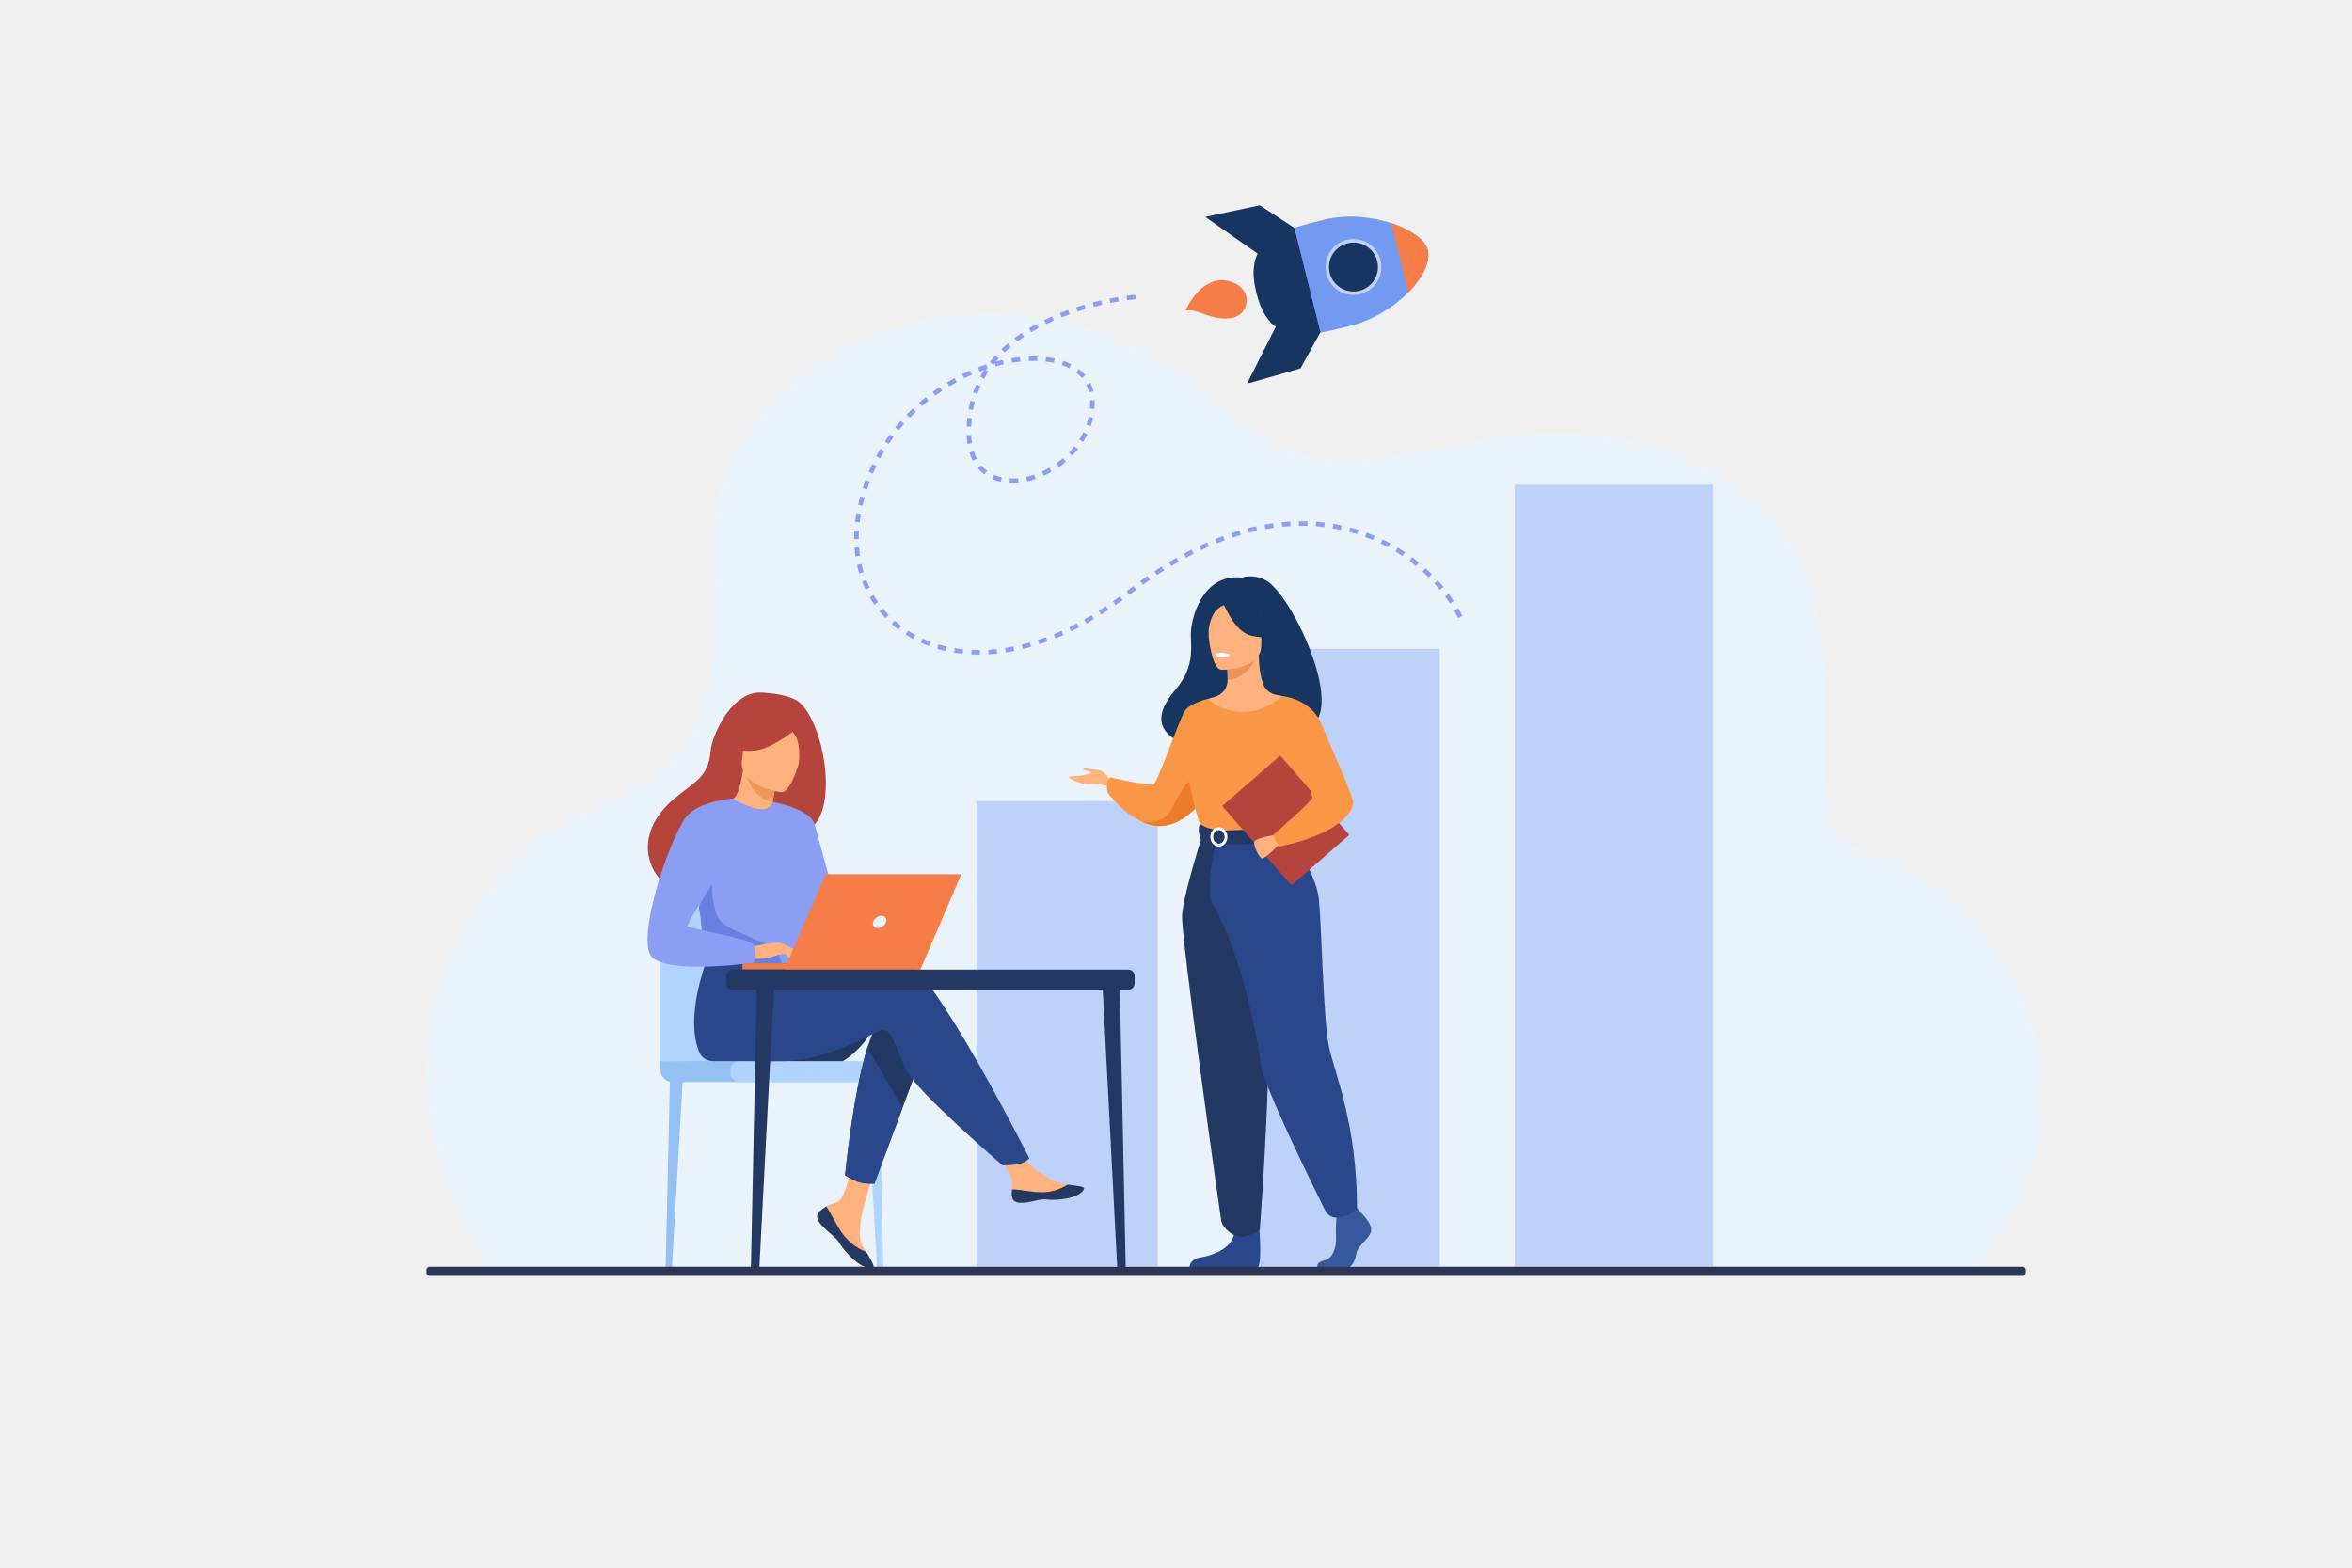
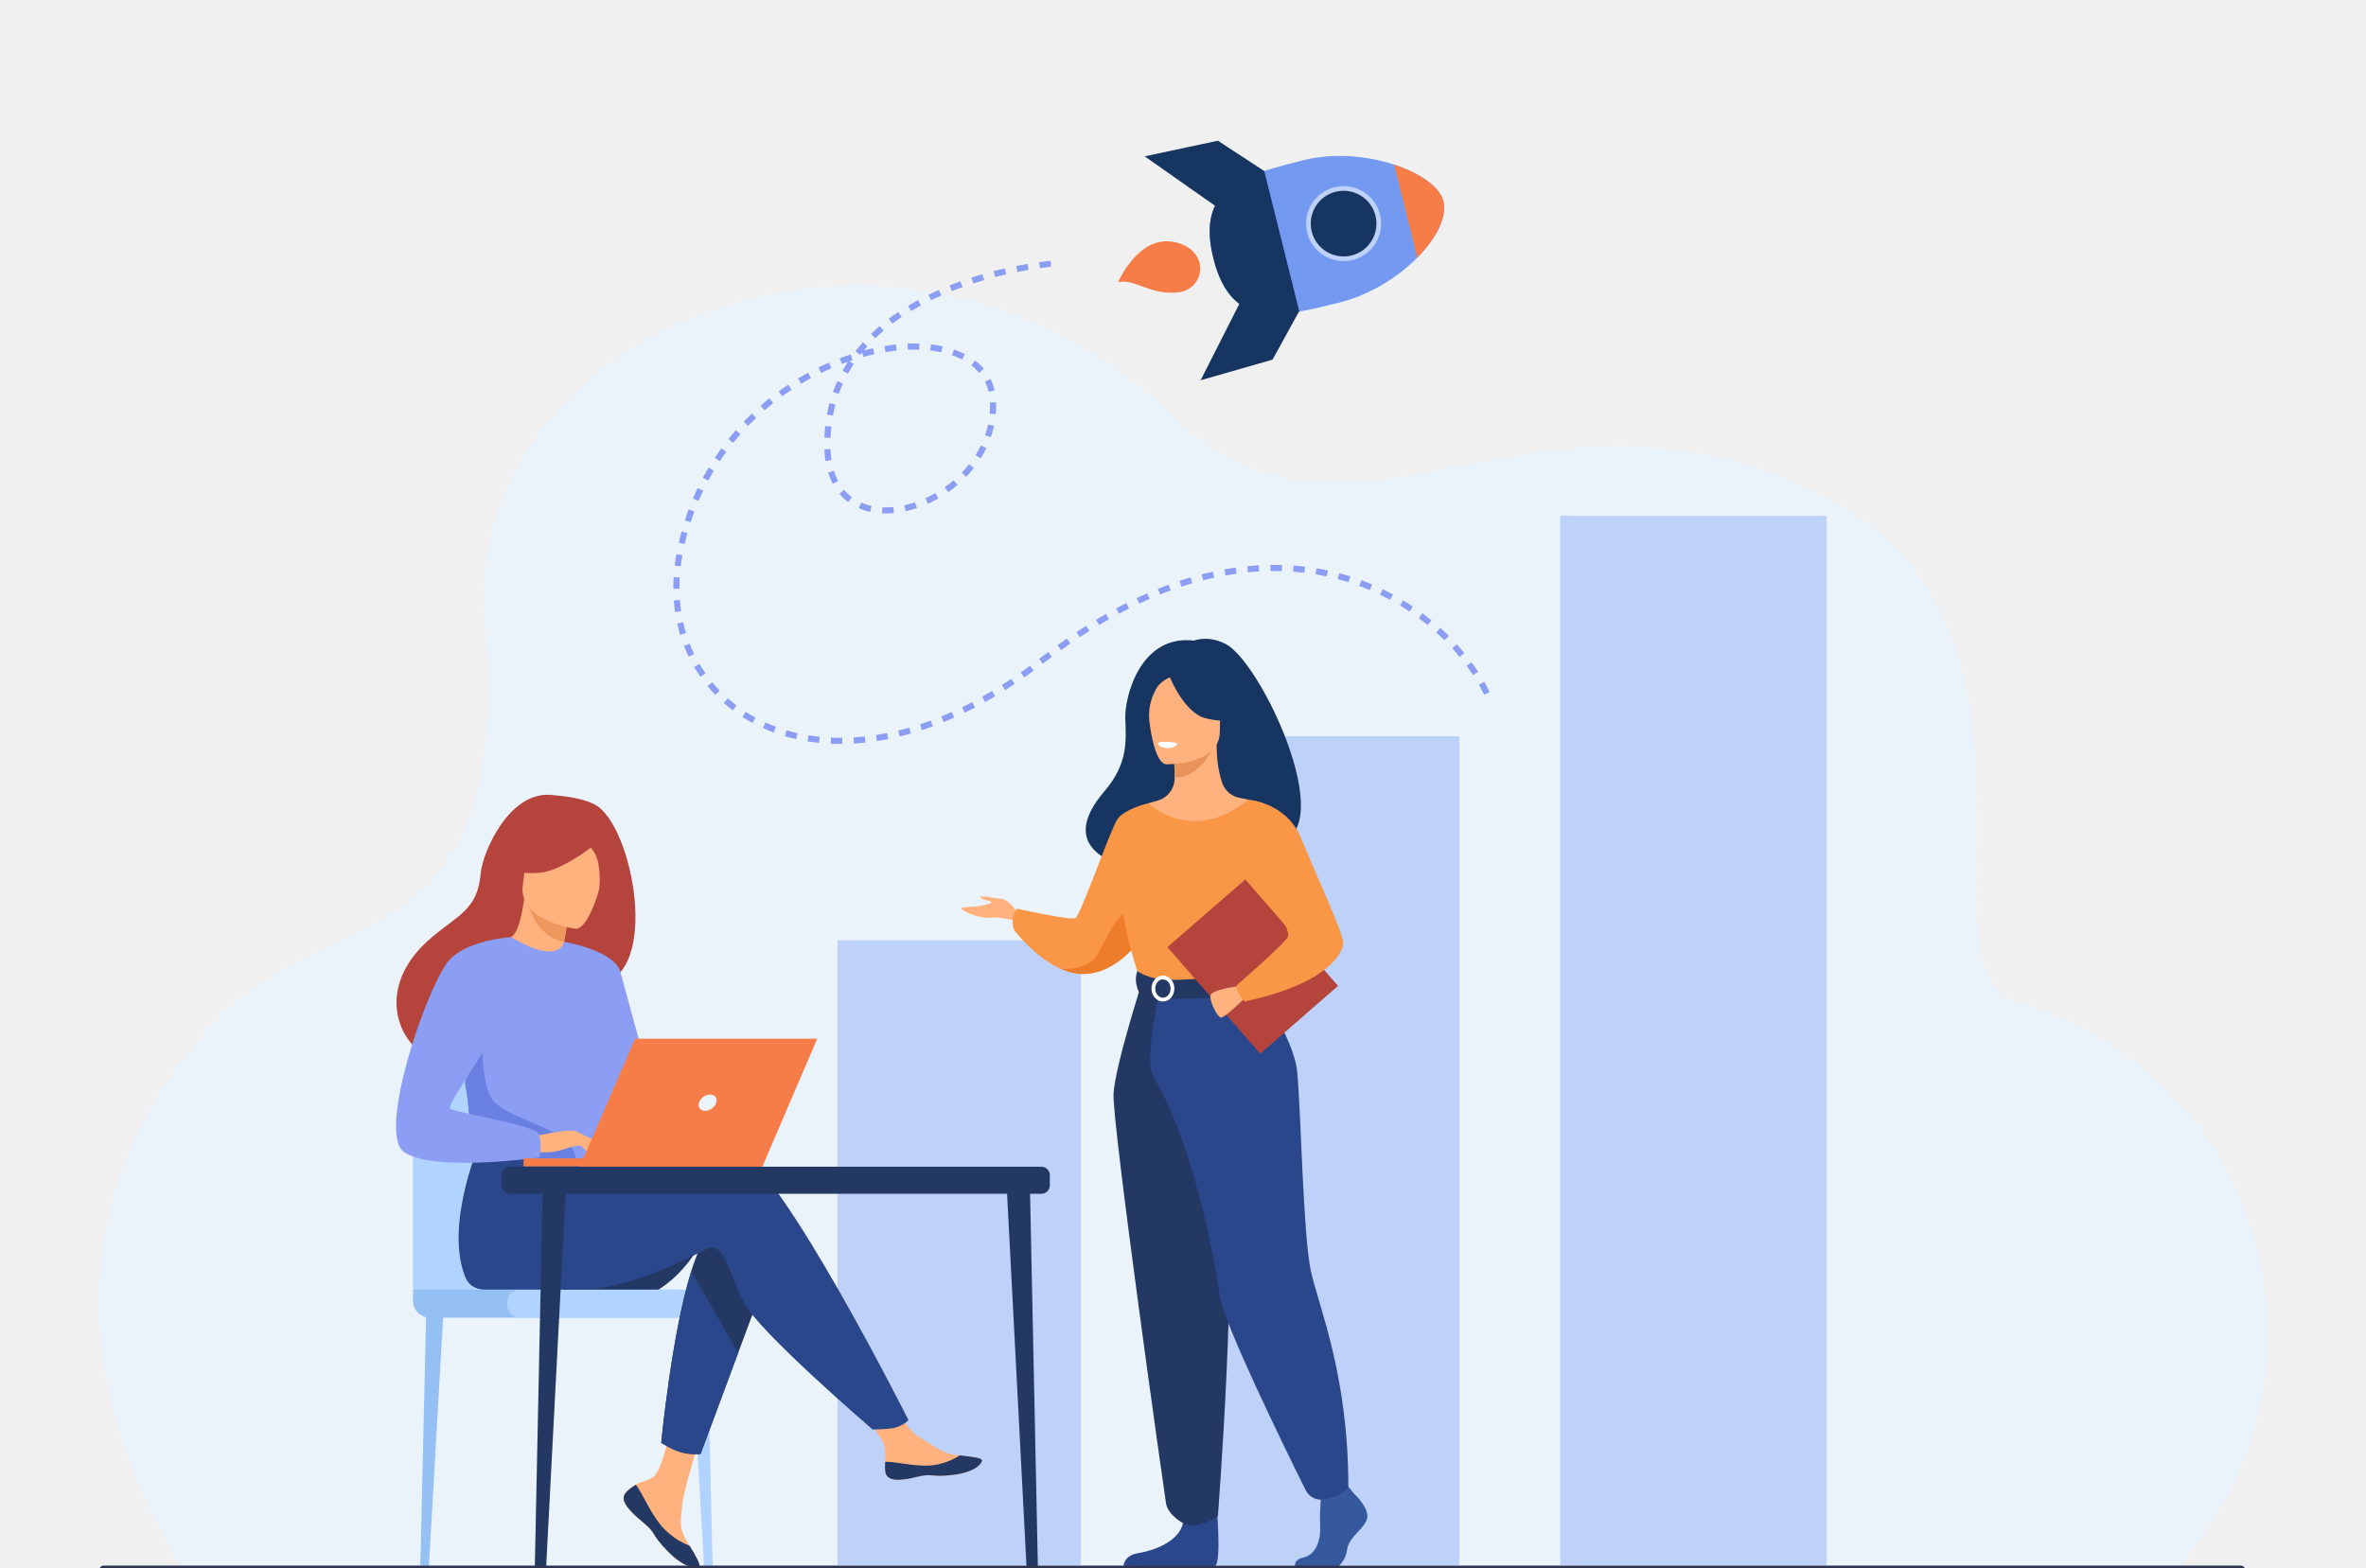
- <svg xmlns="http://www.w3.org/2000/svg" version="1.1" id="svg2" xml:space="preserve" width="3680" height="2453.333" viewBox="0 0 3680 2453.333">
+ <svg xmlns="http://www.w3.org/2000/svg" version="1.1" id="svg2" xml:space="preserve" width="600" height="397.648" viewBox="0 0 600 397.648">
  <defs id="defs6">
    <clipPath clipPathUnits="userSpaceOnUse" id="clipPath16">
      <path d="M 0,1840 H 2760 V 0 H 0 Z" id="path14" />
    </clipPath>
  </defs>
-   <g id="g8" transform="matrix(1.333333,0,0,-1.333333,0,2453.333)">
-     <g id="g10">
+   <g id="g8" transform="matrix(1.333333,0,0,-1.333333,-830.1276,2020.293)">
+     <g id="g10" transform="matrix(0.2175536,0,0,0.2175536,532.6117,1140.569)">
      <g id="g12" clip-path="url(#clipPath16)">
        <g id="g18" transform="translate(573.0735,348.4589)">
          <path d="m 0,0 c 0.448,8.213 -182.983,254.824 30.628,482.514 96.428,102.784 259.541,47.093 233.738,347.35 -22.277,259.246 362.5,411.578 601.634,180.115 154.499,-149.544 310.908,49.953 556.014,-63.241 245.105,-113.193 83.704,-420.851 184.281,-449.841 198.125,-57.105 296.526,-308.406 138.567,-494.109 z" style="fill:#ebf3fa;fill-opacity:1;fill-rule:nonzero;stroke:none" id="path20" />
        </g>
        <g id="g22" transform="translate(1332.518,1488.806)">
          <path d="m 0,0 c -0.025,-0.002 -3.669,-0.3 -9.823,-1.151 l -0.735,5.295 c 6.35,0.881 10.018,1.177 10.13,1.186 z m -29.482,-4.493 -1.048,5.244 c 3.327,0.665 6.676,1.285 9.956,1.844 l 0.898,-5.271 c -3.23,-0.551 -6.529,-1.162 -9.806,-1.817 m -19.436,-4.448 -1.339,5.177 c 3.234,0.836 6.54,1.642 9.831,2.395 l 1.194,-5.213 c -3.243,-0.741 -6.502,-1.535 -9.686,-2.359 m -19.129,-5.547 -1.642,5.089 c 3.174,1.024 6.43,2.02 9.674,2.96 l 1.49,-5.134 c -3.194,-0.927 -6.398,-1.908 -9.522,-2.915 m -18.721,-6.72 -1.974,4.969 c 3.082,1.225 6.269,2.429 9.471,3.578 l 1.806,-5.033 c -3.146,-1.129 -6.276,-2.311 -9.303,-3.514 m -18.17,-8.008 -2.344,4.805 c 2.979,1.453 6.073,2.887 9.194,4.262 l 2.155,-4.893 c -3.057,-1.347 -6.088,-2.751 -9.005,-4.174 m -17.418,-9.445 -2.76,4.579 c 2.842,1.713 5.807,3.407 8.813,5.035 l 2.547,-4.703 c -2.934,-1.588 -5.828,-3.241 -8.6,-4.911 m -16.361,-11.019 -3.22,4.269 c 2.653,2.001 5.435,3.981 8.269,5.887 l 2.985,-4.437 c -2.756,-1.853 -5.459,-3.775 -8.034,-5.719 m -14.97,-12.757 -3.716,3.845 c 2.397,2.318 4.933,4.616 7.535,6.828 l 3.465,-4.071 c -2.516,-2.14 -4.966,-4.361 -7.284,-6.602 m 8.886,-12.093 -0.867,5.276 c 3.394,0.556 6.783,1.015 10.087,1.361 l 0.557,-5.318 c -3.205,-0.336 -6.488,-0.779 -9.777,-1.319 m 29.424,2.085 c -3.187,0.101 -6.495,0.086 -9.825,-0.048 l -0.215,5.342 c 3.458,0.139 6.895,0.156 10.211,0.05 z m -48.72,-6.329 -1.059,3.854 c -0.566,-0.697 -1.123,-1.399 -1.669,-2.101 l -4.221,3.282 c 2.058,2.645 4.262,5.275 6.556,7.818 l 3.97,-3.581 c -1.073,-1.191 -2.126,-2.4 -3.153,-3.622 2.677,0.708 5.367,1.361 8.021,1.946 l 1.153,-5.221 c -3.177,-0.701 -6.405,-1.5 -9.598,-2.375 m 68.118,4.044 c -3.072,0.664 -6.31,1.194 -9.628,1.577 l 0.613,5.311 c 3.49,-0.401 6.902,-0.96 10.141,-1.659 z m -105.098,-18.048 -2.339,4.808 c 3.03,1.475 6.132,2.898 9.217,4.232 l 2.121,-4.908 c -3.012,-1.302 -6.04,-2.694 -8.999,-4.132 m 123.306,11.72 c -2.74,1.41 -5.72,2.672 -8.86,3.748 l 1.735,5.059 c 3.382,-1.161 6.604,-2.523 9.573,-4.052 z m -99.841,-12.294 -4.681,2.584 c 1.444,2.617 3.007,5.224 4.654,7.764 -1.76,-0.616 -3.522,-1.258 -5.264,-1.919 l -1.897,4.999 c 3.161,1.2 6.379,2.338 9.567,3.38 l 1.663,-5.082 c -0.894,-0.292 -1.789,-0.592 -2.685,-0.898 l 3.713,-2.456 c -1.803,-2.726 -3.509,-5.544 -5.07,-8.372 m -40.88,-8.857 -2.75,4.586 c 2.888,1.73 5.85,3.419 8.807,5.022 l 2.547,-4.703 c -2.888,-1.564 -5.784,-3.215 -8.604,-4.905 m -16.529,-10.91 -3.136,4.33 c 2.73,1.976 5.534,3.917 8.337,5.766 l 2.945,-4.461 c -2.737,-1.808 -5.479,-3.704 -8.146,-5.635 m 172.132,20.502 c -1.969,2.338 -4.265,4.521 -6.824,6.488 l 3.258,4.239 c 2.862,-2.2 5.437,-4.65 7.656,-7.281 z m -122.744,-18.555 -5.039,1.79 c 1.139,3.204 2.421,6.393 3.809,9.478 l 4.877,-2.196 c -1.33,-2.952 -2.557,-6.005 -3.647,-9.072 m -64.896,-14.254 -3.506,4.037 c 2.536,2.201 5.16,4.379 7.801,6.475 l 3.324,-4.189 c -2.58,-2.046 -5.143,-4.174 -7.619,-6.323 m 195.934,16.188 c -0.722,3.094 -1.786,6.06 -3.156,8.814 l 4.786,2.384 c 1.556,-3.125 2.76,-6.484 3.576,-9.982 z m -136.087,-20.821 -5.257,0.973 c 0.62,3.352 1.374,6.7 2.243,9.953 l 5.166,-1.379 c -0.832,-3.119 -1.557,-6.331 -2.152,-9.547 m -74.204,-8.994 -3.85,3.71 c 2.337,2.426 4.757,4.828 7.195,7.142 l 3.681,-3.88 c -2.38,-2.258 -4.744,-4.605 -7.026,-6.972 m -13.069,-14.857 -4.17,3.344 c 2.101,2.622 4.295,5.234 6.521,7.764 l 4.014,-3.532 c -2.173,-2.469 -4.313,-5.018 -6.365,-7.576 m 229.637,25.133 -5.328,0.459 c 0.275,3.192 0.356,6.446 0.24,9.675 l 5.343,0.194 c 0.125,-3.447 0.038,-6.921 -0.255,-10.328 m -144.503,-20.766 -5.343,0.208 c 0.133,3.417 0.384,6.838 0.748,10.164 l 5.315,-0.58 c -0.349,-3.204 -0.592,-6.498 -0.72,-9.792 m -96.786,-20.353 -4.463,2.948 c 1.848,2.799 3.794,5.6 5.783,8.328 l 4.321,-3.15 c -1.94,-2.661 -3.84,-5.394 -5.641,-8.126 m 236.996,20.937 -5.055,1.742 c 1.054,3.059 1.926,6.196 2.593,9.327 l 5.229,-1.112 c -0.711,-3.344 -1.641,-6.693 -2.767,-9.957 m -144.615,-20.875 c -0.144,0.931 -0.276,1.876 -0.392,2.839 -0.288,2.389 -0.486,4.891 -0.584,7.435 l 5.344,0.208 c 0.093,-2.399 0.278,-4.756 0.549,-7.004 0.108,-0.899 0.232,-1.784 0.367,-2.655 z m -102.51,-17.051 -4.715,2.523 c 1.587,2.966 3.266,5.937 4.988,8.827 l 4.594,-2.739 c -1.682,-2.819 -3.318,-5.716 -4.867,-8.611 m 238.189,19.365 -4.525,2.849 c 1.735,2.758 3.32,5.614 4.707,8.491 l 4.816,-2.325 c -1.474,-3.055 -3.156,-6.088 -4.998,-9.015 m -129.374,-22.144 c -1.572,2.993 -2.911,6.256 -3.98,9.697 l 5.106,1.588 c 0.973,-3.132 2.188,-6.093 3.608,-8.8 z m -117.333,-15.07 -4.927,2.078 c 1.311,3.106 2.709,6.217 4.155,9.247 l 4.826,-2.303 c -1.411,-2.957 -2.775,-5.991 -4.054,-9.022 m 233.996,21.066 -3.845,3.716 c 2.27,2.348 4.428,4.817 6.415,7.337 l 4.2,-3.313 c -2.099,-2.659 -4.376,-5.263 -6.77,-7.74 m -103.066,-22.057 c -2.838,2.107 -5.438,4.555 -7.725,7.275 l 4.091,3.441 c 2.021,-2.402 4.316,-4.562 6.82,-6.424 z m -137.791,-17.565 -5.093,1.629 c 1.026,3.214 2.138,6.436 3.299,9.581 l 5.014,-1.855 c -1.133,-3.069 -2.216,-6.216 -3.22,-9.355 m 225.256,26.298 -3.076,4.375 c 2.664,1.873 5.262,3.885 7.716,5.982 l 3.473,-4.066 c -2.582,-2.205 -5.313,-4.322 -8.113,-6.291 m -17.807,-10.183 -2.204,4.871 c 2.938,1.33 5.863,2.825 8.694,4.445 l 2.657,-4.64 c -2.977,-1.704 -6.053,-3.277 -9.147,-4.676 m -50.468,-7.083 c -3.514,0.767 -6.886,1.854 -10.021,3.23 l 2.148,4.897 c 2.813,-1.234 5.845,-2.21 9.014,-2.903 z m 30.97,0.543 -1.149,5.223 c 3.102,0.682 6.255,1.561 9.37,2.611 l 1.708,-5.066 c -3.298,-1.113 -6.638,-2.042 -9.929,-2.768 m -10.214,-1.615 c -3.529,-0.335 -7.024,-0.425 -10.386,-0.267 l 0.251,5.341 c 3.111,-0.146 6.352,-0.062 9.63,0.249 z m -182.929,-27.057 -5.215,1.178 c 0.743,3.289 1.565,6.598 2.442,9.83 l 5.161,-1.401 c -0.858,-3.161 -1.662,-6.392 -2.388,-9.607 m -3.459,-19.456 -5.309,0.643 c 0.398,3.283 0.904,6.622 1.504,9.924 l 5.289,-0.805 -0.039,-0.208 c -0.57,-3.142 -1.06,-6.375 -1.445,-9.554 m -1.133,-19.656 -5.347,-0.041 c -0.024,3.358 0.063,6.786 0.261,10.193 l 5.338,-0.31 c -0.192,-3.29 -0.276,-6.602 -0.252,-9.842 m -3.799,-20.378 c -0.18,1.226 -0.346,2.457 -0.494,3.694 -0.258,2.139 -0.471,4.309 -0.633,6.451 l 5.332,0.404 c 0.155,-2.065 0.36,-4.156 0.608,-6.215 0.144,-1.191 0.303,-2.374 0.478,-3.553 z m 4.447,-19.916 c -0.979,3.225 -1.851,6.549 -2.594,9.88 l 5.219,1.163 c 0.713,-3.201 1.552,-6.393 2.491,-9.49 z m 476.661,51.99 -0.946,5.263 c 3.328,0.599 6.691,1.136 9.996,1.597 l 0.74,-5.295 c -3.237,-0.453 -6.531,-0.98 -9.79,-1.565 m 29.504,3.515 c -3.27,-0.189 -6.593,-0.448 -9.874,-0.774 l -0.527,5.322 c 3.354,0.332 6.75,0.598 10.093,0.79 z m -48.884,-7.747 -1.33,5.178 c 3.261,0.838 6.571,1.625 9.84,2.34 l 1.143,-5.221 c -3.205,-0.703 -6.454,-1.476 -9.653,-2.297 m 68.675,8.037 c -3.264,0.094 -6.593,0.117 -9.897,0.068 l -0.079,5.346 c 3.381,0.051 6.791,0.027 10.13,-0.068 z m -87.722,-13.635 -1.678,5.077 c 3.21,1.061 6.456,2.075 9.647,3.014 l 1.51,-5.13 c -3.136,-0.923 -6.324,-1.918 -9.479,-2.961 m 107.454,12.182 c -3.259,0.389 -6.573,0.708 -9.849,0.949 l 0.391,5.333 c 3.357,-0.247 6.753,-0.573 10.09,-0.973 z m -126.109,-19.016 -1.993,4.962 c 3.132,1.258 6.304,2.477 9.43,3.622 l 1.84,-5.02 c -3.074,-1.128 -6.195,-2.327 -9.277,-3.564 m 145.616,15.766 c -3.199,0.687 -6.468,1.311 -9.716,1.851 l 0.878,5.275 c 3.329,-0.555 6.681,-1.194 9.961,-1.898 z m -557.778,-70.123 c -1.474,3.051 -2.846,6.204 -4.079,9.373 l 4.981,1.941 c 1.184,-3.039 2.5,-6.063 3.913,-8.989 z m 393.938,46.413 -2.275,4.84 c 3.052,1.433 6.145,2.835 9.194,4.166 l 2.137,-4.903 c -3.002,-1.309 -6.05,-2.689 -9.056,-4.103 m 182.956,18.653 c -3.127,0.988 -6.323,1.914 -9.498,2.754 l 1.368,5.17 c 3.257,-0.861 6.535,-1.813 9.741,-2.826 z m -200.732,-27.59 -2.525,4.713 c 2.96,1.586 5.971,3.149 8.952,4.65 l 2.404,-4.777 c -2.941,-1.479 -5.911,-3.022 -8.831,-4.586 m 219.283,20.742 c -3.026,1.284 -6.119,2.509 -9.194,3.644 l 1.853,5.017 c 3.153,-1.164 6.326,-2.422 9.428,-3.738 z m -236.598,-30.567 -2.747,4.588 c 2.88,1.726 5.81,3.434 8.707,5.079 l 2.64,-4.65 c -2.861,-1.624 -5.754,-3.312 -8.6,-5.017 m -348.521,-45.299 c -1.941,2.781 -3.797,5.68 -5.514,8.616 l 4.615,2.701 c 1.645,-2.815 3.424,-5.592 5.282,-8.257 z m 331.664,34.688 -2.945,4.463 c 2.82,1.861 5.67,3.698 8.467,5.461 l 2.85,-4.526 c -2.766,-1.741 -5.583,-3.557 -8.372,-5.398 m 271.273,32.598 c -2.884,1.563 -5.847,3.077 -8.807,4.502 l 2.32,4.819 c 3.036,-1.462 6.076,-3.016 9.034,-4.619 z M 8.751,-335.1 l -3.123,4.34 c 2.73,1.963 5.5,3.916 8.232,5.802 l 3.037,-4.401 c -2.704,-1.867 -5.446,-3.798 -8.146,-5.741 m -302.269,-39.138 c -2.363,2.44 -4.653,5.005 -6.808,7.622 l 4.126,3.4 c 2.065,-2.508 4.262,-4.965 6.526,-7.304 z m 606.874,72.82 c -2.723,1.828 -5.53,3.617 -8.341,5.317 l 2.765,4.575 c 2.886,-1.743 5.764,-3.578 8.558,-5.454 z m -320.581,-45.631 -3.263,4.237 0.793,0.611 c 2.405,1.861 4.809,3.691 7.205,5.484 l 3.204,-4.28 c -2.372,-1.777 -4.753,-3.589 -7.143,-5.437 z m 336.461,33.839 c -2.535,2.077 -5.159,4.123 -7.799,6.085 l 3.188,4.292 c 2.707,-2.011 5.4,-4.11 8.001,-6.243 z m -607.449,-74.542 c -2.718,2.049 -5.382,4.223 -7.92,6.461 l 3.538,4.01 c 2.435,-2.15 4.991,-4.234 7.6,-6.199 z m 254.754,28.756 -3.071,4.377 c 2.684,1.883 5.404,3.838 8.086,5.812 l 3.169,-4.306 c -2.713,-1.998 -5.467,-3.978 -8.184,-5.883 m -16.781,-11.185 -2.856,4.522 c 2.766,1.745 5.574,3.568 8.349,5.418 l 2.966,-4.45 c -2.811,-1.875 -5.658,-3.721 -8.459,-5.49 m -220.786,-28.584 c -2.994,1.617 -5.953,3.362 -8.798,5.182 l 2.883,4.503 c 2.734,-1.75 5.579,-3.426 8.458,-4.981 z m 604.941,72.297 c -2.324,2.313 -4.739,4.603 -7.179,6.805 l 3.584,3.97 c 2.503,-2.261 4.981,-4.612 7.367,-6.985 z m -401.494,-54.035 -2.61,4.666 c 2.859,1.6 5.756,3.275 8.613,4.975 l 2.735,-4.594 c -2.896,-1.727 -5.837,-3.423 -8.738,-5.047 m -184.861,-26.651 c -3.195,1.18 -6.371,2.481 -9.439,3.865 l 2.198,4.873 c 2.956,-1.332 6.016,-2.586 9.094,-3.724 z m 166.963,17.303 -2.335,4.811 c 2.944,1.428 5.93,2.931 8.877,4.474 l 2.477,-4.74 c -2.994,-1.565 -6.029,-3.093 -9.019,-4.545 m 432.687,48.754 c -2.071,2.525 -4.245,5.042 -6.463,7.481 l 3.956,3.597 c 2.278,-2.507 4.513,-5.091 6.642,-7.687 z m -580.118,-71.837 c -3.327,0.755 -6.645,1.618 -9.858,2.569 l 1.516,5.128 c 3.103,-0.917 6.309,-1.752 9.524,-2.482 z m 128.984,14.837 -2.021,4.95 c 3.027,1.239 6.099,2.552 9.13,3.907 l 2.182,-4.88 c -3.082,-1.379 -6.209,-2.717 -9.291,-3.977 m -18.975,-6.995 -1.667,5.081 c 3.102,1.019 6.254,2.117 9.368,3.268 l 1.85,-5.018 c -3.173,-1.171 -6.387,-2.292 -9.551,-3.331 m -89.934,-11.114 c -3.382,0.346 -6.774,0.795 -10.084,1.334 l 0.859,5.277 c 3.205,-0.522 6.494,-0.957 9.772,-1.293 z m 70.478,5.537 -1.269,5.194 c 3.169,0.775 6.393,1.632 9.578,2.546 l 1.476,-5.139 c -3.254,-0.935 -6.546,-1.81 -9.785,-2.601 m -50.184,-6.482 c -3.401,-0.025 -6.818,0.04 -10.156,0.193 l 0.246,5.342 c 3.242,-0.15 6.562,-0.212 9.87,-0.187 z m 30.313,2.507 -0.819,5.285 c 3.217,0.499 6.496,1.082 9.748,1.734 l 1.051,-5.244 c -3.329,-0.666 -6.687,-1.264 -9.98,-1.775 m -10.055,-1.323 c -3.382,-0.363 -6.783,-0.648 -10.111,-0.843 l -0.314,5.337 c 3.241,0.191 6.557,0.468 9.852,0.824 z m 531.175,58.952 c -1.771,2.716 -3.661,5.447 -5.623,8.116 l 4.311,3.165 c 2.02,-2.75 3.968,-5.563 5.792,-8.361 z m 9.722,-17.13 c -1.399,2.89 -2.944,5.823 -4.589,8.712 l 4.649,2.643 c 1.701,-2.991 3.301,-6.026 4.752,-9.022 z" style="fill:#8c9df4;fill-opacity:1;fill-rule:nonzero;stroke:none" id="path24" />
        </g>
        <path d="m 1358.515,353.637 h -212.718 v 546.246 h 212.718 z" style="fill:#bdd1f9;fill-opacity:1;fill-rule:nonzero;stroke:none" id="path26" />
        <path d="m 1689.439,353.637 h -212.718 v 724.792 h 212.718 z" style="fill:#bdd1f9;fill-opacity:1;fill-rule:nonzero;stroke:none" id="path28" />
        <path d="m 2010.532,353.637 h -232.921 v 917.484 h 232.921 z" style="fill:#bdd1f9;fill-opacity:1;fill-rule:nonzero;stroke:none" id="path30" />
        <g id="g32" transform="translate(1584.707,1457.609)">
          <path d="m 0,0 c -12.342,-3.083 -24.126,-6.026 -35.146,-7.912 -35.69,-6.104 -63.262,-1.069 -75.146,46.507 -11.884,47.582 10.083,64.99 44.449,76.385 10.614,3.517 22.399,6.46 34.739,9.543 26.382,6.59 55.58,3.681 78.833,-3.954 C 70.604,113.051 87.721,100.96 90.755,88.811 94.211,74.977 84.792,56.243 68.033,39.277 50.998,22.017 26.381,6.589 0,0" style="fill:#739af0;fill-opacity:1;fill-rule:nonzero;stroke:none" id="path34" />
        </g>
        <g id="g36" transform="translate(1518.865,1572.589)">
          <path d="m 0,0 -40.538,26.473 -63.996,-13.636 66.471,-46.699 z" style="fill:#163560;fill-opacity:1;fill-rule:nonzero;stroke:none" id="path38" />
        </g>
        <g id="g40" transform="translate(1549.464,1450.086)">
          <path d="m 0,0 -23.33,-42.426 -62.892,-18.056 36.706,72.469 z" style="fill:#163560;fill-opacity:1;fill-rule:nonzero;stroke:none" id="path42" />
        </g>
        <g id="g44" transform="translate(1549.561,1449.697)">
          <path d="m 0,0 c -35.689,-6.103 -63.262,-1.069 -75.146,46.507 -11.883,47.582 10.083,64.99 44.45,76.385 z" style="fill:#163560;fill-opacity:1;fill-rule:nonzero;stroke:none" id="path46" />
        </g>
        <g id="g48" transform="translate(1391.087,1475.394)">
          <path d="M 0,0 C 0,0 17.814,41.51 49.001,35.117 80.814,28.598 76.806,-5.68 52.932,-8.825 29.058,-11.97 13.927,3.478 0,0" style="fill:#f77d48;fill-opacity:1;fill-rule:nonzero;stroke:none" id="path50" />
        </g>
        <g id="g52" transform="translate(1580.8,1556.433)">
          <path d="m 0,0 c 16.482,4.117 33.181,-5.907 37.297,-22.389 4.117,-16.482 -5.907,-33.18 -22.389,-37.297 -16.481,-4.116 -33.18,5.907 -37.297,22.389 C -26.505,-20.815 -16.481,-4.117 0,0" style="fill:#163560;fill-opacity:1;fill-rule:nonzero;stroke:none" id="path54" />
        </g>
        <g id="g56" transform="translate(1588.252,1555.303)">
          <path d="m 0,0 c -2.297,0 -4.628,-0.278 -6.954,-0.86 -7.44,-1.858 -13.71,-6.502 -17.658,-13.077 -3.945,-6.574 -5.097,-14.292 -3.238,-21.733 3.836,-15.357 19.454,-24.734 34.81,-20.895 7.44,1.857 13.711,6.502 17.658,13.077 3.946,6.575 5.097,14.293 3.238,21.733 C 24.601,-8.724 12.864,0 0,0 m 0.005,-61.526 c -14.701,0 -28.113,9.968 -31.835,24.863 -4.384,17.552 6.329,35.399 23.883,39.783 17.548,4.385 35.398,-6.329 39.782,-23.882 2.124,-8.502 0.811,-17.323 -3.701,-24.838 -4.511,-7.513 -11.678,-12.821 -20.18,-14.945 -2.658,-0.664 -5.325,-0.981 -7.949,-0.981" style="fill:#bdd1f9;fill-opacity:1;fill-rule:nonzero;stroke:none" id="path58" />
        </g>
        <g id="g60" transform="translate(1652.741,1496.887)">
          <path d="M 0,0 -20.304,81.292 C 2.57,73.774 19.687,61.683 22.722,49.534 26.178,35.7 16.759,16.966 0,0" style="fill:#f77d48;fill-opacity:1;fill-rule:nonzero;stroke:none" id="path62" />
        </g>
        <g id="g64" transform="translate(1485.101,1159.065)">
          <path d="m 0,0 c -15.354,7.965 -27.657,2.959 -27.657,2.959 -46.977,5.518 -60.682,-49.27 -60.044,-68.122 0.628,-18.849 2.787,-39.098 -18.193,-63.588 -60.601,-70.741 66.319,-73.861 66.319,-73.861 1.072,56.519 68.825,35.896 65.855,30.17 C 113.133,-193.286 34.916,-18.115 0,0" style="fill:#163560;fill-opacity:1;fill-rule:nonzero;stroke:none" id="path66" />
        </g>
        <g id="g68" transform="translate(1303.885,923.4355)">
          <path d="m 0,0 c 0,0 -8.262,12.577 -14.92,12.823 -6.659,0.247 -18.989,3.699 -18.003,1.234 0.987,-2.466 8.633,-2.713 9.371,-4.193 0.74,-1.479 -11.343,-3.699 -14.796,-3.945 -3.452,-0.247 -11.59,0 -11.343,-1.727 0.247,-1.726 14.668,-8.878 24.841,-7.891 10.176,0.986 22.752,-2.959 22.752,-2.959 z" style="fill:#ffb27d;fill-opacity:1;fill-rule:nonzero;stroke:none" id="path70" />
        </g>
        <g id="g72" transform="translate(1423.365,919.3661)">
          <path d="m 0,0 c 0,0 -4.491,-8.892 -12.637,-19.108 -9.817,-12.296 -24.954,-26.501 -43.96,-29.305 -9.077,-1.339 -17.955,0.614 -26.115,4.239 -0.021,0.008 -0.029,0.008 -0.029,0.008 -23.082,10.246 -40.439,33.809 -40.439,33.809 -4.067,11.097 2.59,18.621 2.59,18.621 0,0 46.609,-10.483 51.047,-8.264 4.439,2.22 30.333,76.815 36.495,86.189 6.17,9.373 27.181,14.241 27.181,14.241 z" style="fill:#f99746;fill-opacity:1;fill-rule:nonzero;stroke:none" id="path74" />
        </g>
        <g id="g76" transform="translate(1410.728,900.2577)">
          <path d="m 0,0 c -9.817,-12.296 -24.954,-26.501 -43.96,-29.305 -9.077,-1.338 -17.955,0.615 -26.115,4.24 0.902,-0.119 23.956,-2.966 33.144,13.472 9.373,16.772 19.508,43.405 33.432,34.528 C 2.508,19.102 2.242,9.581 0,0" style="fill:#ed7d2b;fill-opacity:1;fill-rule:nonzero;stroke:none" id="path78" />
        </g>
        <g id="g80" transform="translate(1597.251,416.2577)">
          <path d="m 0,0 c 0,0 14.222,-12.979 11.446,-22.202 -2.774,-9.221 -15.608,-15.369 -17.342,-26.64 -1.736,-11.272 -8.672,-17.42 -14.916,-17.42 H -50.58 c 0,0 -4.596,7.931 6.504,10.324 11.1,2.39 15.285,15.634 14.592,27.929 -0.694,12.297 1.04,28.692 1.04,28.692 l 23.588,5.465 z" style="fill:#36599e;fill-opacity:1;fill-rule:nonzero;stroke:none" id="path82" />
        </g>
        <g id="g84" transform="translate(1476.877,410.747)">
          <path d="m 0,0 c 0,0 5.115,-54.983 -1.128,-58.057 l -79.905,0.163 c 0,0 0,9.223 12.834,11.272 12.834,2.05 35.381,9.563 39.197,26.3 C -25.187,-3.586 0,0 0,0" style="fill:#2b478b;fill-opacity:1;fill-rule:nonzero;stroke:none" id="path86" />
        </g>
        <g id="g88" transform="translate(1533.819,805.2089)">
          <path d="m 0,0 c -16.443,36.876 -26.504,47.46 -24.583,58.905 1.429,8.519 -4.354,158.829 -4.354,158.829 -1.951,0.605 -5.862,1.147 -8,1.622 -6.746,1.497 -12.328,6.235 -14.651,12.741 -2.799,7.838 -5.023,19.412 -4.972,33.914 l -2.106,-0.414 -35.416,-7.013 c 0,0 0.806,-11.147 0.829,-21.647 0,-0.086 0.001,-0.173 0.001,-0.26 0.044,-9.119 -5.939,-17.168 -14.7,-19.698 -4.474,-1.291 -8.366,-2.393 -8.366,-2.393 0,0 -13.005,-37.129 -15.489,-75.273 -2.484,-38.142 23.649,-54.711 -0.197,-130.933 C -156.348,-69.468 9.084,-20.377 0,0" style="fill:#ffb27d;fill-opacity:1;fill-rule:nonzero;stroke:none" id="path90" />
        </g>
        <g id="g92" transform="translate(1439.737,1063.793)">
          <path d="m 0,0 c 0,0 0.806,-11.146 0.829,-21.646 19.819,0.559 30.295,18.638 34.587,28.659 z" style="fill:#e8945b;fill-opacity:1;fill-rule:nonzero;stroke:none" id="path94" />
        </g>
        <g id="g96" transform="translate(1433.118,1053.85)">
          <path d="M 0,0 C 0,0 46.891,-0.772 46.923,28.436 46.955,57.644 53.029,77.216 23.092,78.944 -6.845,80.673 -12.674,69.534 -15.056,59.788 -17.438,50.041 -12.195,0.954 0,0" style="fill:#ffb27d;fill-opacity:1;fill-rule:nonzero;stroke:none" id="path98" />
        </g>
        <g id="g100" transform="translate(1434.854,1133.509)">
          <path d="m 0,0 c 0,0 12.839,-34.267 32.541,-39.334 19.703,-5.065 28.249,0.213 28.249,0.213 0,0 -15.112,12.006 -18.249,32.963 0,0 -32.856,22.469 -42.541,6.158" style="fill:#163560;fill-opacity:1;fill-rule:nonzero;stroke:none" id="path102" />
        </g>
        <g id="g104" transform="translate(1438.036,1130.727)">
          <path d="m 0,0 c 0,0 -9.521,-3.56 -13.438,-10.503 -3.833,-6.79 -7.096,-15.782 -6.339,-26.814 0,0 -9.673,23.292 1.198,36.467 C -7.053,13.12 0,0 0,0" style="fill:#163560;fill-opacity:1;fill-rule:nonzero;stroke:none" id="path106" />
        </g>
        <g id="g108" transform="translate(1443.321,1071.971)">
          <path d="m 0,0 c 0,0 -3.235,-4.258 -9.709,-3.951 -5.214,0.247 -7.225,4.77 -7.225,4.77 0,0 9.578,2.303 16.934,-0.819" style="fill:#ebf3fa;fill-opacity:1;fill-rule:nonzero;stroke:none" id="path110" />
        </g>
        <g id="g112" transform="translate(1538.345,956.453)">
          <path d="M 0,0 C 0,0 1.19,-16.788 0,-36.934 -0.793,-50.287 -14.3,-68.173 -16.217,-72.598 -21.025,-83.694 -26.448,-85.5 -26.448,-85.5 l -41.955,-10.282 -14.751,-3.611 -46.52,13.893 c 0,0 -21.188,59.141 -12.68,92.433 8.508,33.291 21.506,56.41 21.506,56.41 0,0 37.959,-37.168 87.386,3.151 z" style="fill:#f99746;fill-opacity:1;fill-rule:nonzero;stroke:none" id="path114" />
        </g>
        <g id="g116" transform="translate(1411.63,861.9765)">
          <path d="m 0,0 c 0,0 -23.037,-71.707 -24.518,-96.121 -1.478,-24.413 44.039,-346.818 45.87,-358.068 1.726,-10.603 14.893,-17.363 14.893,-17.363 0,0 6.056,-3.572 14.699,-1.132 11.992,3.386 15.782,7.44 15.782,7.44 0,0 17.931,229.938 6.836,312.076 C 62.464,-71.03 62.333,0 62.333,0 Z" style="fill:#233862;fill-opacity:1;fill-rule:nonzero;stroke:none" id="path118" />
        </g>
        <g id="g120" transform="translate(1509.236,864.1142)">
          <path d="m 0,0 c 0,0 35.141,-47.15 38.416,-79.023 3.276,-31.873 5.14,-143.831 12.119,-174.904 6.98,-31.071 32.623,-90.866 32.623,-187.782 0,0 -2.666,-5.555 -10.895,-8.514 -2.632,-0.946 -6.159,-1.864 -9.582,-2.649 -6.787,-1.556 -13.751,1.761 -16.848,7.998 -17.338,34.906 -72.562,147.488 -75.394,170.857 -2.003,16.539 -19.441,125.996 -57.476,190.223 -9.131,15.419 5.604,76.739 5.604,76.739 z" style="fill:#2b478b;fill-opacity:1;fill-rule:nonzero;stroke:none" id="path122" />
        </g>
        <g id="g124" transform="translate(1442.279,1071.188)">
          <path d="m 0,0 c 0,0 -0.811,-3.441 -9.374,-2.911 0,0 -7.188,0.445 -6.969,4.227 0,0 6.97,2.692 16.343,-1.316" style="fill:#ffffff;fill-opacity:1;fill-rule:nonzero;stroke:none" id="path126" />
        </g>
        <g id="g128" transform="translate(1407.95,873.0458)">
          <path d="m 0,0 c 0,0 9.249,-7.315 27.621,-7.685 21.945,-0.442 76.324,5.594 76.324,5.594 0,0 2.416,-6.75 2.319,-13.878 0,0 -66.415,-16.753 -104.896,-2.447 0,0 -4.963,9.339 -1.368,18.416" style="fill:#233862;fill-opacity:1;fill-rule:nonzero;stroke:none" id="path130" />
        </g>
        <g id="g132" transform="translate(1430.306,865.7968)">
          <path d="m 0,0 c -3.691,0 -6.695,-3.595 -6.695,-8.014 0,-4.42 3.004,-8.015 6.695,-8.015 3.69,0 6.695,3.595 6.695,8.015 C 6.695,-3.595 3.69,0 0,0 m 0,-19.348 c -5.521,0 -10.014,5.084 -10.014,11.334 0,6.249 4.493,11.333 10.014,11.333 5.521,0 10.014,-5.084 10.014,-11.333 0,-6.25 -4.493,-11.334 -10.014,-11.334" style="fill:#ffffff;fill-opacity:1;fill-rule:nonzero;stroke:none" id="path134" />
        </g>
        <g id="g136" transform="translate(1583.391,860.0741)">
          <path d="m 0,0 -68.043,-59.25 -81.103,93.142 68.043,59.248 z" style="fill:#b5453c;fill-opacity:1;fill-rule:nonzero;stroke:none" id="path138" />
        </g>
        <g id="g140" transform="translate(1496.547,859.8573)">
          <path d="m 0,0 c 0,0 -24.931,-2.915 -24.852,-8.833 0.078,-5.918 6.211,-18.076 9.291,-18.616 3.08,-0.541 20.29,16.441 20.29,16.441 z" style="fill:#ffb27d;fill-opacity:1;fill-rule:nonzero;stroke:none" id="path142" />
        </g>
        <g id="g144" transform="translate(1504.883,1022.947)">
          <path d="m 0,0 c 0,0 33.285,-2.333 46.045,-33.351 12.759,-31.015 36.968,-83.092 36.968,-91.853 0,-8.76 -13.524,-35.767 -86.148,-51.294 0,0 -7.511,7.901 -7.055,14.15 0,0 45.334,38.939 45.211,43.49 -0.23,8.609 -7.431,19.973 -47.233,59.788 C -23.034,-48.246 0,0 0,0" style="fill:#f99746;fill-opacity:1;fill-rule:nonzero;stroke:none" id="path146" />
        </g>
        <g id="g148" transform="translate(784.8843,350.0702)">
          <path d="M 0,0 H -0.329 C -2.267,0 -3.825,1.595 -3.78,3.532 L 1.454,230.396 16.872,232.195 3.724,3.517 C 3.61,1.543 1.977,0 0,0" style="fill:#95c0f4;fill-opacity:1;fill-rule:nonzero;stroke:none" id="path150" />
        </g>
        <g id="g152" transform="translate(1032.814,350.0702)">
          <path d="M 0,0 H 0.329 C 2.267,0 3.825,1.595 3.78,3.532 L -1.454,230.396 -16.873,232.195 -3.724,3.517 C -3.61,1.543 -1.977,0 0,0" style="fill:#b0d4ff;fill-opacity:1;fill-rule:nonzero;stroke:none" id="path154" />
        </g>
        <g id="g156" transform="translate(774.6685,594.537)">
          <path d="m 0,0 v 155.458 c 0,27.354 22.175,49.529 49.528,49.529 h 112.005 c 27.354,0 49.528,-22.175 49.528,-49.529 V -5.94 Z" style="fill:#b0d4ff;fill-opacity:1;fill-rule:nonzero;stroke:none" id="path158" />
        </g>
        <g id="g160" transform="translate(1005.798,569.994)">
          <path d="m 0,0 h -216.259 c -8.213,0 -14.871,6.659 -14.871,14.871 v 9.672 H 0 Z" style="fill:#95c0f4;fill-opacity:1;fill-rule:nonzero;stroke:none" id="path162" />
        </g>
        <g id="g164" transform="translate(1031.712,569.994)">
          <path d="m 0,0 h -163.607 c -6.074,0 -10.997,4.924 -10.997,10.996 v 2.55 c 0,6.073 4.923,10.997 10.997,10.997 H 0 c 6.073,0 10.997,-4.924 10.997,-10.997 v -2.55 C 10.997,4.924 6.073,0 0,0" style="fill:#b0d4ff;fill-opacity:1;fill-rule:nonzero;stroke:none" id="path166" />
        </g>
        <g id="g168" transform="translate(1025.361,633.2724)">
          <path d="m 0,0 c -16.046,-27.926 -36.228,-38.706 -36.228,-38.706 h -83.959 c 0,0 132.427,60.011 120.187,38.706" style="fill:#233862;fill-opacity:1;fill-rule:nonzero;stroke:none" id="path170" />
        </g>
        <g id="g172" transform="translate(960.8774,417.2021)">
          <path d="m 0,0 c -2.188,-2.508 -2.467,-5.311 -1.384,-8.302 10e-4,-0.013 0.008,-0.03 0.021,-0.042 2.003,-5.533 8.618,-11.713 16.303,-17.884 0.983,-0.794 1.856,-1.513 2.616,-2.181 0.2,-0.175 0.401,-0.351 0.588,-0.527 0.154,-0.135 0.303,-0.277 0.453,-0.408 7.165,-6.605 4.468,-8.119 17.343,-21.523 14.679,-15.274 24.786,-15.549 27.661,-14.158 2.433,1.187 -2.509,9.288 -7.986,18.392 -0.265,0.439 -0.525,0.883 -0.798,1.328 -0.729,1.21 -1.453,2.439 -2.177,3.655 -6.417,10.958 -4.769,16.101 -3.248,32.408 1.236,13.252 20.617,74.035 20.617,74.035 L 41.877,69.64 c 0,0 -8.473,-48.403 -17.807,-55.856 C 19.08,9.811 13.492,9.761 8.695,6.816 8.356,6.611 8.023,6.4 7.696,6.185 4.971,4.379 2.193,2.514 0,0" style="fill:#ffb27d;fill-opacity:1;fill-rule:nonzero;stroke:none" id="path174" />
        </g>
        <g id="g176" transform="translate(960.8774,417.2021)">
          <path d="m 0,0 c -2.188,-2.508 -2.467,-5.311 -1.384,-8.302 10e-4,-0.013 0.008,-0.03 0.021,-0.042 2.452,-5.527 8.901,-11.677 16.33,-17.827 0.97,-0.806 1.827,-1.546 2.589,-2.238 0.2,-0.175 0.401,-0.351 0.588,-0.527 0.154,-0.135 0.303,-0.277 0.453,-0.408 7.165,-6.605 4.468,-8.119 17.343,-21.523 14.679,-15.274 24.786,-15.549 27.661,-14.158 2.433,1.187 -2.509,9.288 -7.986,18.392 -2.857,1.047 -16.131,6.44 -26.168,19.281 C 20.608,-16.071 14.714,-1.579 8.695,6.816 8.356,6.611 8.023,6.4 7.696,6.185 4.971,4.379 2.193,2.514 0,0" style="fill:#233862;fill-opacity:1;fill-rule:nonzero;stroke:none" id="path178" />
        </g>
        <g id="g180" transform="translate(1187.715,434.7714)">
          <path d="m 0,0 c 1.736,-8.684 14.114,-7.235 27.943,-3.856 13.828,3.38 10.542,-0.638 30.224,1.541 19.682,2.178 25.644,9.518 26.244,12.444 0.538,2.597 -9.187,3.512 -19.619,4.714 -1.312,0.146 -2.629,0.309 -3.946,0.471 C 49.068,16.793 40.444,24.392 29.745,30.633 19.613,36.545 4.492,60.631 4.492,60.631 L -22.5,58.494 c 0,0 14.164,-21.514 19.643,-30.867 C 0.365,22.125 0.194,14.851 -0.208,9.233 -0.417,6.18 -0.616,3.059 0,0" style="fill:#ffb27d;fill-opacity:1;fill-rule:nonzero;stroke:none" id="path182" />
        </g>
        <g id="g184" transform="translate(1215.659,430.9149)">
          <path d="m 0,0 c 13.828,3.381 10.542,-0.638 30.224,1.541 19.681,2.179 25.643,9.519 26.244,12.444 0.538,2.597 -9.188,3.512 -19.619,4.714 l -0.098,-0.2 c 0,0 -11.803,-8.369 -28.186,-8.762 C -4.787,9.413 -18.931,13.239 -28.151,13.09 -28.36,10.036 -28.56,6.915 -27.943,3.856 -26.207,-4.827 -13.829,-3.379 0,0" style="fill:#233862;fill-opacity:1;fill-rule:nonzero;stroke:none" id="path186" />
        </g>
        <g id="g188" transform="translate(1084.277,607.3612)">
          <path d="m 0,0 -25.232,-67.896 -32.942,-88.654 c 0,0 -8.939,-0.862 -17.5,1.599 -7.882,2.278 -16.926,8.239 -16.926,8.239 0,0 9.147,95.189 26.21,149.83 4.373,14.026 9.274,25.37 14.683,31.757 C -25.256,66.136 0,0 0,0" style="fill:#233862;fill-opacity:1;fill-rule:nonzero;stroke:none" id="path190" />
        </g>
        <g id="g192" transform="translate(1058.623,715.1903)">
          <path d="m 0,0 c -16.53,5.332 -63.678,-1.515 -111.039,-10.786 l -9.916,16.356 -102.298,7.99 c 0,0 -33.757,-74.86 -15.276,-122.559 2.717,-7.011 8.114,-11.507 17.314,-11.654 0.003,-0.005 1.49,0.004 1.495,0 0,0 60.885,0.035 80.656,0.035 50.874,0 107.667,34.971 115.012,36.44 12.028,2.406 16.836,-21.646 28.863,-46.899 12.024,-25.252 113.037,-111.836 113.037,-111.836 0,0 15.525,-0.153 21.939,2.252 6.897,2.587 9.42,5.946 9.42,5.946 0,0 -111.929,222.689 -149.207,234.715" style="fill:#2b478b;fill-opacity:1;fill-rule:nonzero;stroke:none" id="path194" />
        </g>
        <g id="g196" transform="translate(933.6431,1018.634)">
          <path d="m 0,0 c -13.106,6.881 -33.044,7.811 -36.284,8.248 -38.764,5.21 -62.095,-51.119 -63.467,-68.188 -2.529,-31.458 -19.172,-36.255 -42.597,-55.958 -46.97,-39.504 -33.196,-85.411 -7.512,-102.466 15.409,-10.236 42.571,0.001 42.571,0.001 0.385,-0.269 74.284,41.311 110.713,61.369 C 58.034,-149.231 33.394,-17.536 0,0" style="fill:#b5453c;fill-opacity:1;fill-rule:nonzero;stroke:none" id="path198" />
        </g>
        <g id="g200" transform="translate(906.5327,878.7118)">
          <path d="m 0,0 c 0.161,-0.104 -17.922,-6.276 -30.014,-0.922 -11.376,5.028 -19.993,23.743 -19.824,23.753 5.175,0.239 10.856,4.763 15.231,34.448 l 2.204,-0.791 37.049,-13.331 c 0,0 -2.685,-11.887 -4.421,-23.206 C -1.236,10.448 -2.022,1.344 0,0" style="fill:#ffb27d;fill-opacity:1;fill-rule:nonzero;stroke:none" id="path202" />
        </g>
        <g id="g204" transform="translate(911.1782,921.869)">
          <path d="m 0,0 c 0,0 -2.685,-11.888 -4.421,-23.206 -21.28,3.83 -29.632,25.032 -32.628,36.537 z" style="fill:#ed975d;fill-opacity:1;fill-rule:nonzero;stroke:none" id="path206" />
        </g>
        <g id="g208" transform="translate(916.6958,910.0702)">
          <path d="m 0,0 c 0,0 -50.69,6.804 -45.967,38.306 4.722,31.502 1.361,53.595 33.925,50.584 C 20.521,85.877 24.993,72.916 25.975,62.019 26.955,51.12 13.308,-0.958 0,0" style="fill:#ffb27d;fill-opacity:1;fill-rule:nonzero;stroke:none" id="path210" />
        </g>
        <g id="g212" transform="translate(940.8228,989.3564)">
          <path d="m 0,0 c 0,0 -32.449,-27.964 -54.521,-30.218 -22.072,-2.255 -30.428,4.829 -30.428,4.829 0,0 13.01,10.803 20.839,28.235 2.307,5.138 7.182,8.665 12.794,9.149 C -35.555,13.355 -5.678,13.976 0,0" style="fill:#b5453c;fill-opacity:1;fill-rule:nonzero;stroke:none" id="path214" />
        </g>
        <g id="g216" transform="translate(920.5376,991.8603)">
          <path d="m 0,0 c 0,0 10.856,-10.496 14.274,-18.281 3.3,-7.513 4.29,-25.481 1.663,-32.617 0,0 16.913,32.887 7.337,48.866 C 13.12,14.911 0,0 0,0" style="fill:#b5453c;fill-opacity:1;fill-rule:nonzero;stroke:none" id="path218" />
        </g>
        <g id="g220" transform="translate(949.2183,804.0419)">
          <path d="m 0,0 c -1.533,-102.608 -0.422,-81.168 -11.646,-90.904 -2.705,-2.344 -10.307,-3.743 -20.314,-4.403 -31.463,-2.089 -86.772,3.096 -88.875,8.91 -7.258,20.12 -2.134,26.37 -8.189,57.171 -0.631,3.277 -1.413,6.823 -2.33,10.684 -5.047,21.156 -9.962,28.352 7.949,62.341 16.243,30.787 33.116,55.774 34.633,54.873 42.853,-25.439 46.31,-4.057 46.31,-4.057 0,0 43.213,-44.566 42.462,-94.615" style="fill:#8c9df4;fill-opacity:1;fill-rule:nonzero;stroke:none" id="path222" />
        </g>
        <g id="g224" transform="translate(1059.044,539.4648)">
          <path d="m 0,0 -32.941,-88.653 c 0,0 -8.94,-0.863 -17.5,1.598 -7.882,2.279 -16.926,8.24 -16.926,8.24 0,0 9.146,95.188 26.21,149.83 z" style="fill:#2b478b;fill-opacity:1;fill-rule:nonzero;stroke:none" id="path226" />
        </g>
        <g id="g228" transform="translate(906.7573,898.663)">
          <path d="m 0,0 c 0,0 44.094,-7.476 49.272,-26.46 5.177,-18.985 35.648,-130.593 35.648,-130.593 0,0 -22.416,-4.027 -32.772,6.328 -10.355,10.356 -36.032,96.075 -36.032,96.075 z" style="fill:#8c9df4;fill-opacity:1;fill-rule:nonzero;stroke:none" id="path230" />
        </g>
        <g id="g232" transform="translate(917.2583,708.7353)">
          <path d="m 0,0 c -31.463,-2.089 -86.771,3.096 -88.875,8.91 -7.258,20.119 -2.134,26.369 -8.189,57.171 l 15.175,42.733 c 0,0 -2.509,-47.585 11.525,-60.101 C -56.346,36.196 -12.906,24.552 -6.086,14.094 -2.795,9.075 -0.63,4.041 0,0" style="fill:#6980e2;fill-opacity:1;fill-rule:nonzero;stroke:none" id="path234" />
        </g>
        <g id="g236" transform="translate(881.2095,728.7499)">
          <path d="M 0,0 C 0,0 31.04,6.911 36.049,4.156 41.057,1.401 53.298,-8.63 54.83,-12.122 c 1.533,-3.49 -11.149,2.65 -15.275,3.757 -2.672,0.717 -9.705,-1.727 -13.186,-2.888 C 11.72,-16.136 2.742,-13.624 2.742,-13.624 Z" style="fill:#ffb27d;fill-opacity:1;fill-rule:nonzero;stroke:none" id="path238" />
        </g>
        <g id="g240" transform="translate(860.4204,902.7362)">
          <path d="m 0,0 c 0,0 -41.679,-2.567 -56.107,-22.691 -20.31,-28.327 -60.601,-149.055 -37.51,-165.157 26.004,-18.132 118.351,-4.743 118.351,-4.743 0,0 3.074,14.364 -1.203,21.313 -4.275,6.948 -73.759,18.173 -76.966,21.379 -3.207,3.207 40.087,62.535 40.087,72.155 C -13.348,-68.122 0,0 0,0" style="fill:#8c9df4;fill-opacity:1;fill-rule:nonzero;stroke:none" id="path242" />
        </g>
        <g id="g244" transform="translate(918.7612,724.2665)">
          <path d="m 0,0 c 0,0 6.504,-8.39 8.636,-9.391 2.133,-1.002 3.509,-0.752 3.509,-0.752 l -4.383,7.889 z" style="fill:#ffb27d;fill-opacity:1;fill-rule:nonzero;stroke:none" id="path246" />
        </g>
        <g id="g248" transform="translate(917.2583,732.9062)">
          <path d="m 0,0 18.91,-9.183 c 0,0 -0.805,-1.316 -3.133,-1.211 -2.329,0.108 -8.201,2.255 -8.201,2.255 z" style="fill:#ffb27d;fill-opacity:1;fill-rule:nonzero;stroke:none" id="path250" />
        </g>
        <g id="g252" transform="translate(920.5571,702.0243)">
          <path d="m 0,0 h 159.534 l 47.991,111.894 H 48.236 Z" style="fill:#f77d48;fill-opacity:1;fill-rule:nonzero;stroke:none" id="path254" />
        </g>
        <g id="g256" transform="translate(1081.96,709.2743)">
          <path d="M 0,0 H -210.666 V -7.067 H -1.869 Z" style="fill:#f77d48;fill-opacity:1;fill-rule:nonzero;stroke:none" id="path258" />
        </g>
        <g id="g260" transform="translate(1039.819,757.9706)">
          <path d="m 0,0 c 1.203,3.934 -1.223,7.122 -5.417,7.122 -4.195,0 -8.57,-3.188 -9.774,-7.122 -1.203,-3.933 1.223,-7.122 5.418,-7.122 4.195,0 8.57,3.189 9.773,7.122" style="fill:#ebf3fa;fill-opacity:1;fill-rule:nonzero;stroke:none" id="path262" />
        </g>
        <g id="g264" transform="translate(1315.977,346.9521)">
          <path d="M 0,0 H 0.436 C 2.998,0 5.06,2.327 5,5.153 L -1.923,336.167 -22.312,338.792 -4.924,5.13 C -4.775,2.25 -2.613,0 0,0" style="fill:#233862;fill-opacity:1;fill-rule:nonzero;stroke:none" id="path266" />
        </g>
        <g id="g268" transform="translate(886.1655,346.9521)">
          <path d="M 0,0 H -0.434 C -2.997,0 -5.059,2.327 -4.999,5.153 L 1.923,336.167 22.314,338.792 4.925,5.13 C 4.775,2.25 2.614,0 0,0" style="fill:#233862;fill-opacity:1;fill-rule:nonzero;stroke:none" id="path270" />
        </g>
        <g id="g272" transform="translate(1324.006,678.3378)">
          <path d="m 0,0 h -464.482 c -4.103,0 -7.429,3.327 -7.429,7.431 v 8.825 c 0,4.103 3.326,7.43 7.429,7.43 H 0 c 4.104,0 7.43,-3.327 7.43,-7.43 V 7.431 C 7.43,3.327 4.104,0 0,0" style="fill:#233862;fill-opacity:1;fill-rule:nonzero;stroke:none" id="path274" />
        </g>
        <g id="g276" transform="translate(2372.726,342.4394)">
          <path d="m 0,0 h -1868.556 c -1.995,0 -3.628,1.633 -3.628,3.628 v 3.514 c 0,1.995 1.633,3.628 3.628,3.628 H 0 c 1.995,0 3.628,-1.633 3.628,-3.628 V 3.628 C 3.628,1.633 1.995,0 0,0" style="fill:#2e3552;fill-opacity:1;fill-rule:nonzero;stroke:none" id="path278" />
        </g>
      </g>
    </g>
  </g>
</svg>
